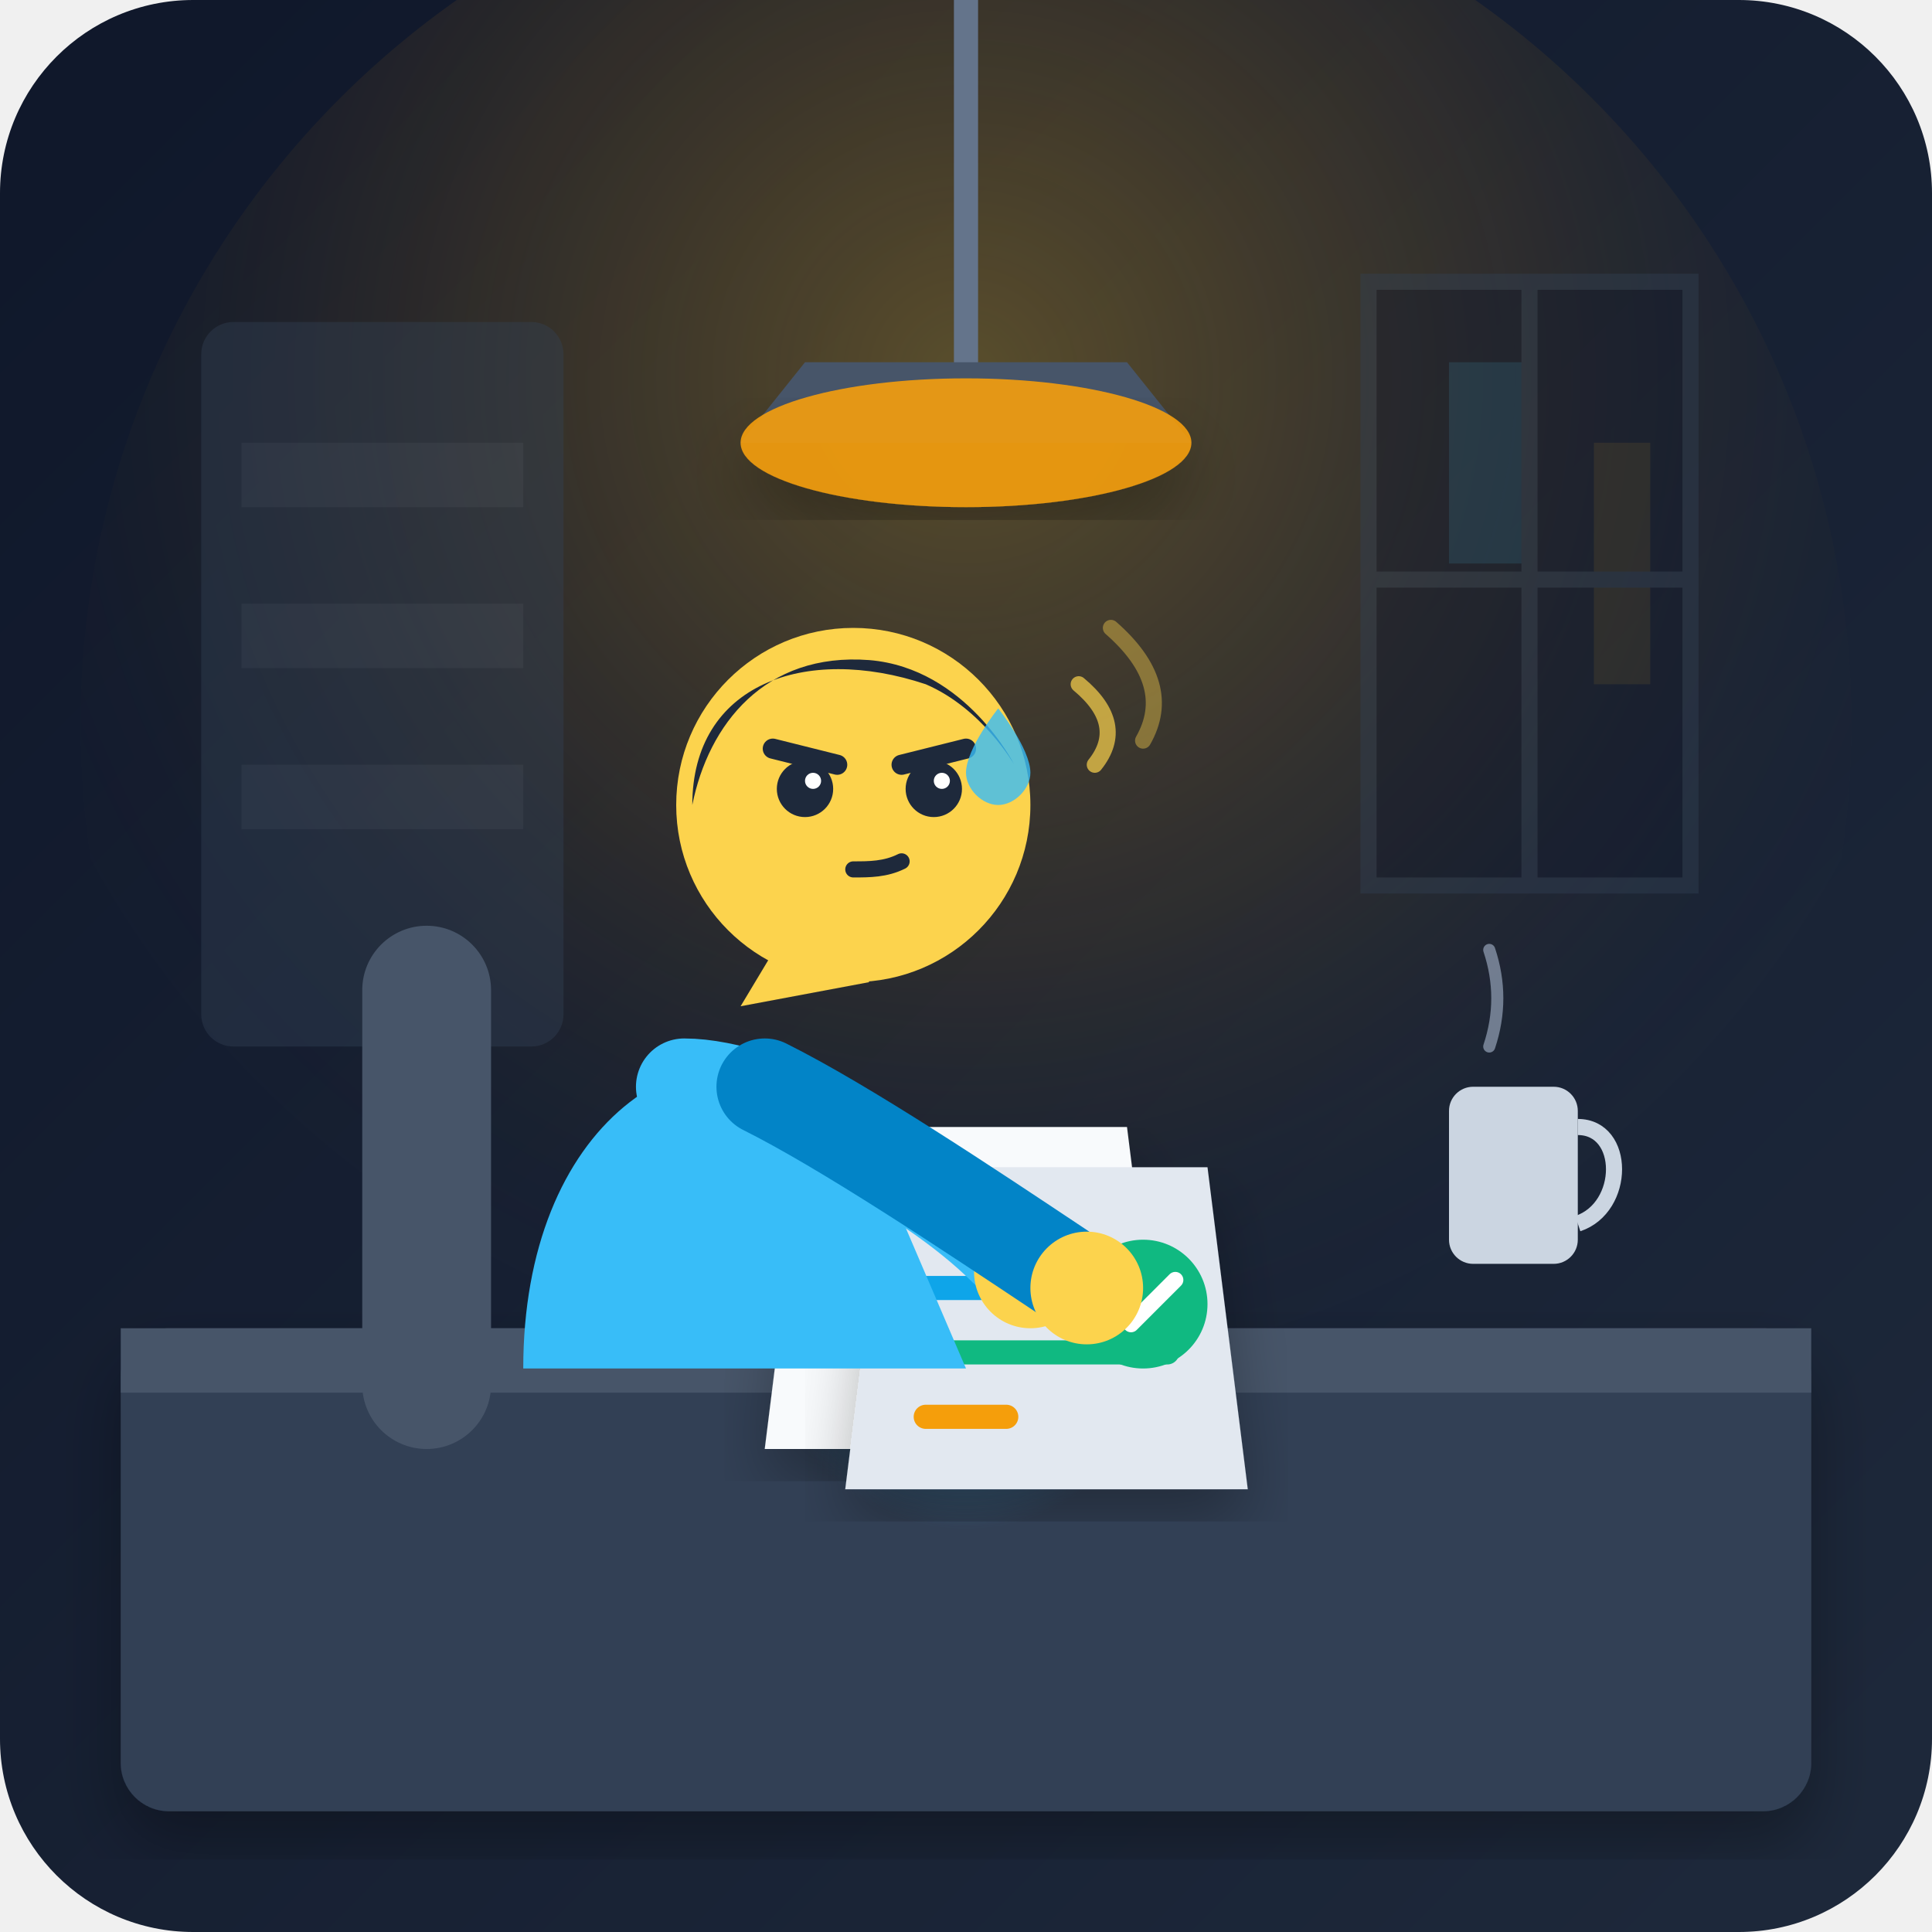
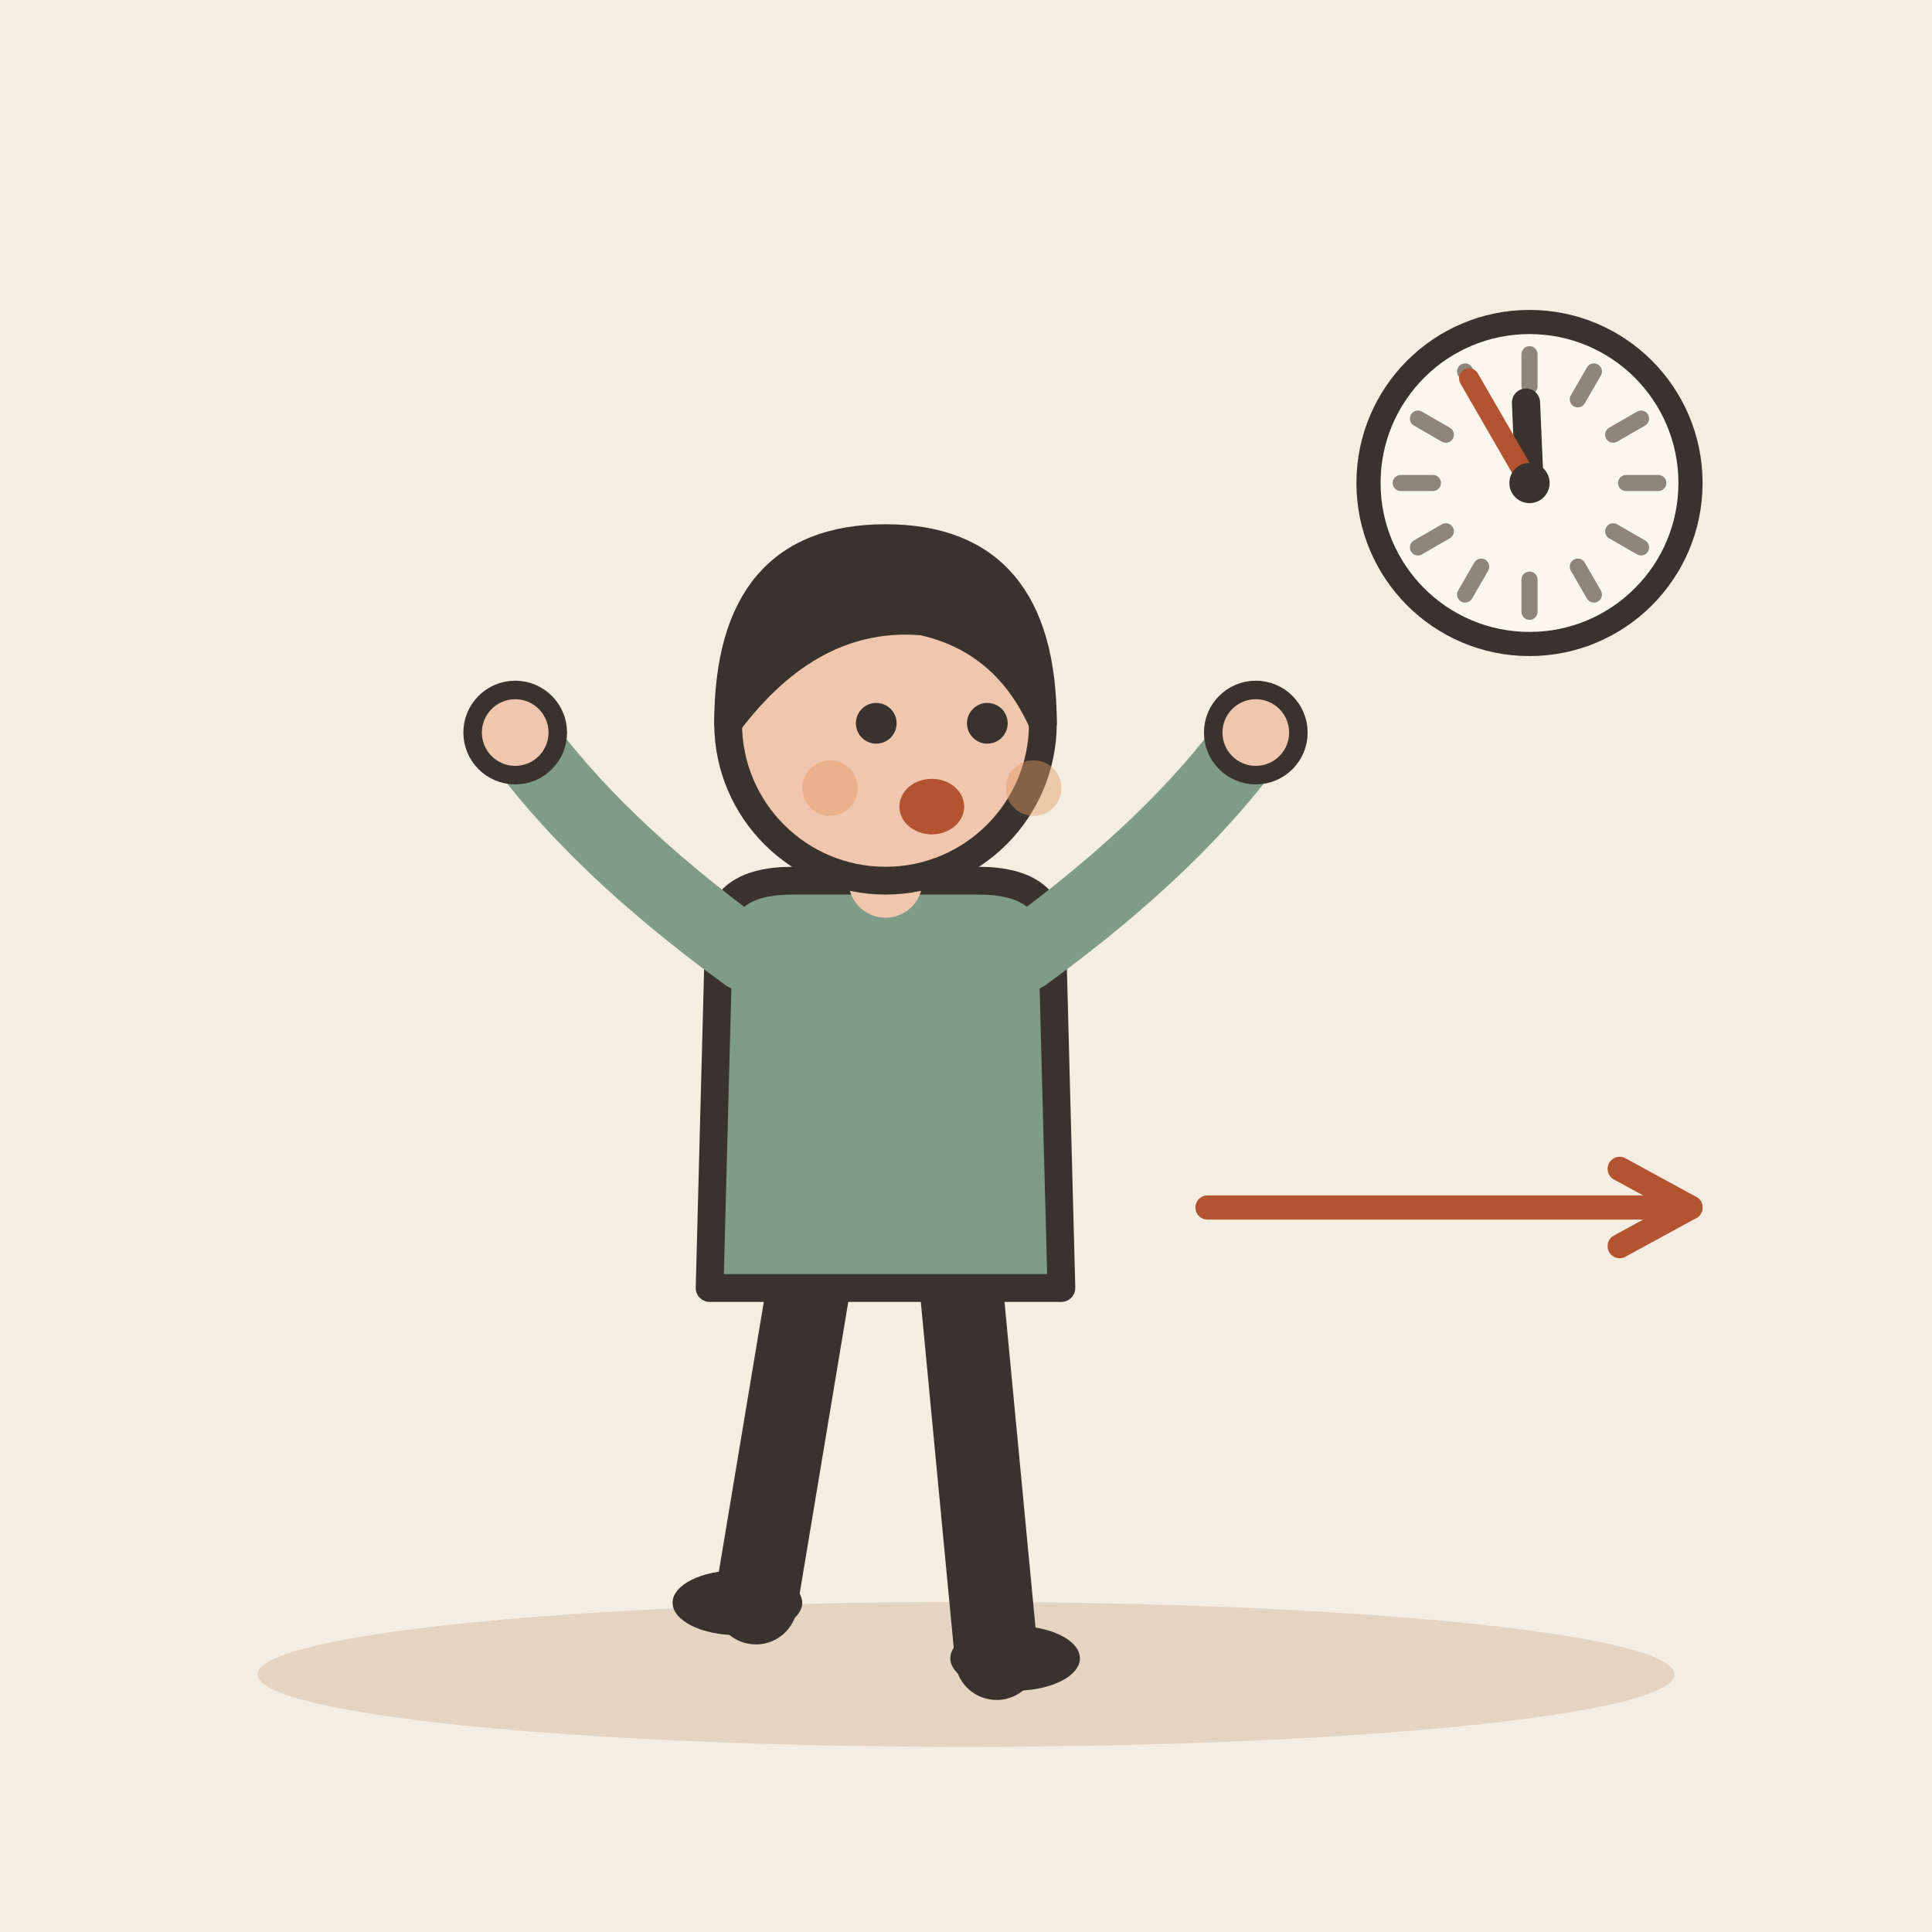
- <svg xmlns="http://www.w3.org/2000/svg" width="240" height="240" viewBox="0 0 240 240">
-   <defs>
-     <linearGradient id="bg-grad" x1="0%" y1="0%" x2="100%" y2="100%">
-       <stop offset="0%" stop-color="#0f172a" />
-       <stop offset="100%" stop-color="#1e293b" />
-     </linearGradient>
-     <radialGradient id="lamp-glow" cx="50%" cy="30%" r="60%" fx="50%" fy="30%">
-       <stop offset="0%" stop-color="#fbbf24" stop-opacity="0.3" />
-       <stop offset="60%" stop-color="#f59e0b" stop-opacity="0.08" />
-       <stop offset="100%" stop-color="#1e293b" stop-opacity="0" />
-     </radialGradient>
-     <radialGradient id="env-glow" cx="50%" cy="50%" r="50%">
-       <stop offset="0%" stop-color="#38bdf8" stop-opacity="0.6" />
-       <stop offset="100%" stop-color="#38bdf8" stop-opacity="0" />
-     </radialGradient>
-     <filter id="shadow" x="-10%" y="-10%" width="120%" height="120%">
-       <feDropShadow dx="0" dy="4" stdDeviation="4" flood-color="#000000" flood-opacity="0.3" />
-     </filter>
-   </defs>
-   <rect width="240" height="240" rx="24" fill="url(#bg-grad)" />
-   <circle cx="120" cy="90" r="110" fill="url(#lamp-glow)" />
-   <g opacity="0.4">
-     <rect x="25" y="40" width="45" height="90" rx="4" fill="#334155" />
-     <rect x="30" y="55" width="35" height="8" fill="#475569" />
-     <rect x="30" y="75" width="35" height="8" fill="#475569" />
-     <rect x="30" y="95" width="35" height="8" fill="#475569" />
-     <path d="M 170 35 L 210 35 L 210 110 L 170 110 Z" fill="#0f172a" stroke="#334155" stroke-width="2" />
-     <path d="M 180 45 L 190 45 L 190 70 L 180 70 Z" fill="#38bdf8" opacity="0.3" />
-     <path d="M 198 55 L 205 55 L 205 85 L 198 85 Z" fill="#fbbf24" opacity="0.2" />
-     <line x1="190" y1="35" x2="190" y2="110" stroke="#334155" stroke-width="2" />
-     <line x1="170" y1="72" x2="210" y2="72" stroke="#334155" stroke-width="2" />
+ <svg xmlns="http://www.w3.org/2000/svg" viewBox="0 0 240 240" data-style="editorial">
+   <rect width="240" height="240" fill="#F4EDE2" />
+   <ellipse cx="120" cy="208" rx="88" ry="9" fill="#E3D5C1" />
+   <g transform="translate(110 206) scale(1.15 1.15)">
+     <path d="M-8 -42L-14 -6" stroke="#3A332D" stroke-width="9" stroke-linecap="round" fill="none" />
+     <path d="M8 -42L12 0" stroke="#3A332D" stroke-width="9" stroke-linecap="round" fill="none" />
+     <ellipse cx="-16" cy="-6" rx="7" ry="3.5" fill="#3A332D" />
+     <ellipse cx="14" cy="0" rx="7" ry="3.5" fill="#3A332D" />
+     <path d="M-18 -78Q-18 -84 -10 -84L10 -84Q18 -84 18 -78L19 -40L-19 -40Z" fill="#7E9C86" stroke="#3A332D" stroke-width="3" stroke-linecap="round" stroke-linejoin="round" />
+     <path d="M-15 -76Q-31.5 -88 -40 -100" fill="none" stroke="#7E9C86" stroke-width="8" stroke-linecap="round" stroke-linejoin="round" />
+     <circle cx="-40" cy="-100" r="4.6" fill="#F0C7AE" stroke="#3A332D" stroke-linecap="round" stroke-linejoin="round" stroke-width="2" />
+     <path d="M15 -76Q31.5 -88 40 -100" fill="none" stroke="#7E9C86" stroke-width="8" stroke-linecap="round" stroke-linejoin="round" />
+     <circle cx="40" cy="-100" r="4.6" fill="#F0C7AE" stroke="#3A332D" stroke-linecap="round" stroke-linejoin="round" stroke-width="2" />
+     <path d="M0 -84L0 -88" stroke="#F0C7AE" stroke-width="8" stroke-linecap="round" fill="none" />
+     <circle cx="0" cy="-101" r="17" fill="#F0C7AE" stroke="#3A332D" stroke-width="3" stroke-linecap="round" stroke-linejoin="round" />
+     <path d="M-17 -101Q-17 -121 0 -121Q17 -121 17 -101Q13 -110 4 -112Q-8 -113 -17 -101Z" fill="#3A332D" stroke="#3A332D" stroke-width="3" stroke-linecap="round" stroke-linejoin="round" />
+     <circle cx="-1" cy="-101" r="2.2" fill="#3A332D" />
+     <circle cx="11" cy="-101" r="2.2" fill="#3A332D" />
+     <ellipse cx="5" cy="-92" rx="3.5" ry="3" fill="#B4532F" />
+     <circle cx="-6" cy="-94" r="3" fill="#E39A62" opacity="0.45" />
+     <circle cx="16" cy="-94" r="3" fill="#E39A62" opacity="0.45" />
  </g>
-   <path d="M 120 0 L 120 45" stroke="#64748b" stroke-width="3" stroke-linecap="round" />
-   <path d="M 100 45 L 140 45 L 148 55 L 92 55 Z" fill="#475569" />
-   <ellipse cx="120" cy="55" rx="28" ry="8" fill="#f59e0b" opacity="0.9" filter="url(#shadow)" />
-   <rect x="15" y="165" width="210" height="60" rx="6" fill="#334155" filter="url(#shadow)" />
-   <rect x="15" y="165" width="210" height="8" fill="#475569" />
-   <rect x="180" y="135" width="16" height="22" rx="3" fill="#cbd5e1" />
-   <path d="M 196 140 C 202 140 202 150 196 152" stroke="#cbd5e1" stroke-width="2" fill="none" />
-   <path d="M 185 130 Q 187 124 185 118" stroke="#94a3b8" stroke-width="1.5" stroke-linecap="round" fill="none" opacity="0.7" />
-   <g transform="translate(100, 150)">
-     <circle cx="20" cy="15" r="25" fill="url(#env-glow)" />
-     <path d="M -5 30 L 45 30 L 40 -10 L 0 -10 Z" fill="#f8fafc" filter="url(#shadow)" />
-     <path d="M 5 35 L 55 35 L 50 -5 L 10 -5 Z" fill="#e2e8f0" filter="url(#shadow)" />
-     <line x1="15" y1="10" x2="35" y2="10" stroke="#0ea5e9" stroke-width="3" stroke-linecap="round" />
-     <line x1="15" y1="18" x2="45" y2="18" stroke="#10b981" stroke-width="3" stroke-linecap="round" />
-     <line x1="15" y1="26" x2="25" y2="26" stroke="#f59e0b" stroke-width="3" stroke-linecap="round" />
-     <circle cx="42" cy="12" r="8" fill="#10b981" />
-     <path d="M 38 12 L 40.5 14.5 L 46 9" stroke="#ffffff" stroke-width="2" stroke-linecap="round" stroke-linejoin="round" fill="none" />
-   </g>
-   <path d="M 65 170 C 65 140 85 125 105 135 L 120 170 Z" fill="#38bdf8" />
-   <rect x="45" y="115" width="16" height="65" rx="8" fill="#475569" />
-   <path d="M 85 135 C 95 135 115 145 125 155" stroke="#38bdf8" stroke-width="12" stroke-linecap="round" fill="none" />
-   <circle cx="128" cy="158" r="7" fill="#fcd34d" />
-   <path d="M 95 135 C 105 140 120 150 132 158" stroke="#0284c7" stroke-width="12" stroke-linecap="round" fill="none" />
-   <circle cx="135" cy="160" r="7" fill="#fcd34d" />
-   <path d="M 92 125 L 98 115 L 108 122 Z" fill="#fcd34d" />
-   <circle cx="106" cy="100" r="22" fill="#fcd34d" />
-   <path d="M 86 100 C 86 85 100 80 115 85 C 122 88 126 95 126 95 C 126 95 120 83 108 82 C 95 81 88 90 86 100 Z" fill="#1e293b" />
-   <path d="M 96 93 L 104 95" stroke="#1e293b" stroke-width="2.5" stroke-linecap="round" />
-   <path d="M 112 95 L 120 93" stroke="#1e293b" stroke-width="2.5" stroke-linecap="round" />
-   <circle cx="100" cy="98" r="3.5" fill="#1e293b" />
-   <circle cx="116" cy="98" r="3.5" fill="#1e293b" />
-   <circle cx="101" cy="97" r="1" fill="#ffffff" />
-   <circle cx="117" cy="97" r="1" fill="#ffffff" />
-   <path d="M 106 108 C 108 108 110 108 112 107" stroke="#1e293b" stroke-width="2" stroke-linecap="round" fill="none" />
-   <path d="M 124 88 C 124 88 128 93 128 96 C 128 98 126 100 124 100 C 122 100 120 98 120 96 C 120 93 124 88 124 88 Z" fill="#38bdf8" opacity="0.8" />
-   <path d="M 134 85 Q 140 90 136 95" stroke="#fcd34d" stroke-width="2" stroke-linecap="round" fill="none" opacity="0.7" />
-   <path d="M 138 78 Q 146 85 142 92" stroke="#fcd34d" stroke-width="2" stroke-linecap="round" fill="none" opacity="0.4" />
+   <circle cx="190" cy="60" r="20" fill="#FBF6EE" stroke="#3A332D" stroke-width="3" stroke-linecap="round" stroke-linejoin="round" />
+   <path d="M206 60L202 60" stroke="#8F857A" stroke-width="2" stroke-linecap="round" fill="none" />
+   <path d="M203.856 68L200.392 66" stroke="#8F857A" stroke-width="2" stroke-linecap="round" fill="none" />
+   <path d="M198 73.856L196 70.392" stroke="#8F857A" stroke-width="2" stroke-linecap="round" fill="none" />
+   <path d="M190 76L190 72" stroke="#8F857A" stroke-width="2" stroke-linecap="round" fill="none" />
+   <path d="M182 73.856L184 70.392" stroke="#8F857A" stroke-width="2" stroke-linecap="round" fill="none" />
+   <path d="M176.144 68L179.608 66" stroke="#8F857A" stroke-width="2" stroke-linecap="round" fill="none" />
+   <path d="M174 60L178 60" stroke="#8F857A" stroke-width="2" stroke-linecap="round" fill="none" />
+   <path d="M176.144 52L179.608 54" stroke="#8F857A" stroke-width="2" stroke-linecap="round" fill="none" />
+   <path d="M182 46.144L184 49.608" stroke="#8F857A" stroke-width="2" stroke-linecap="round" fill="none" />
+   <path d="M190 44L190 48" stroke="#8F857A" stroke-width="2" stroke-linecap="round" fill="none" />
+   <path d="M198 46.144L196 49.608" stroke="#8F857A" stroke-width="2" stroke-linecap="round" fill="none" />
+   <path d="M203.856 52L200.392 54" stroke="#8F857A" stroke-width="2" stroke-linecap="round" fill="none" />
+   <path d="M190 60L189.564 50.01" stroke="#3A332D" stroke-width="3.5" stroke-linecap="round" fill="none" />
+   <path d="M190 60L182.5 47.01" stroke="#B4532F" stroke-width="2.5" stroke-linecap="round" fill="none" />
+   <circle cx="190" cy="60" r="2.5" fill="#3A332D" />
+   <path d="M150 150L210 150" stroke="#B4532F" stroke-width="3" stroke-linecap="round" fill="none" />
+   <path d="M201.2 154.8L210 150L201.2 145.2" fill="none" stroke="#B4532F" stroke-width="3" stroke-linecap="round" stroke-linejoin="round" />
</svg>
